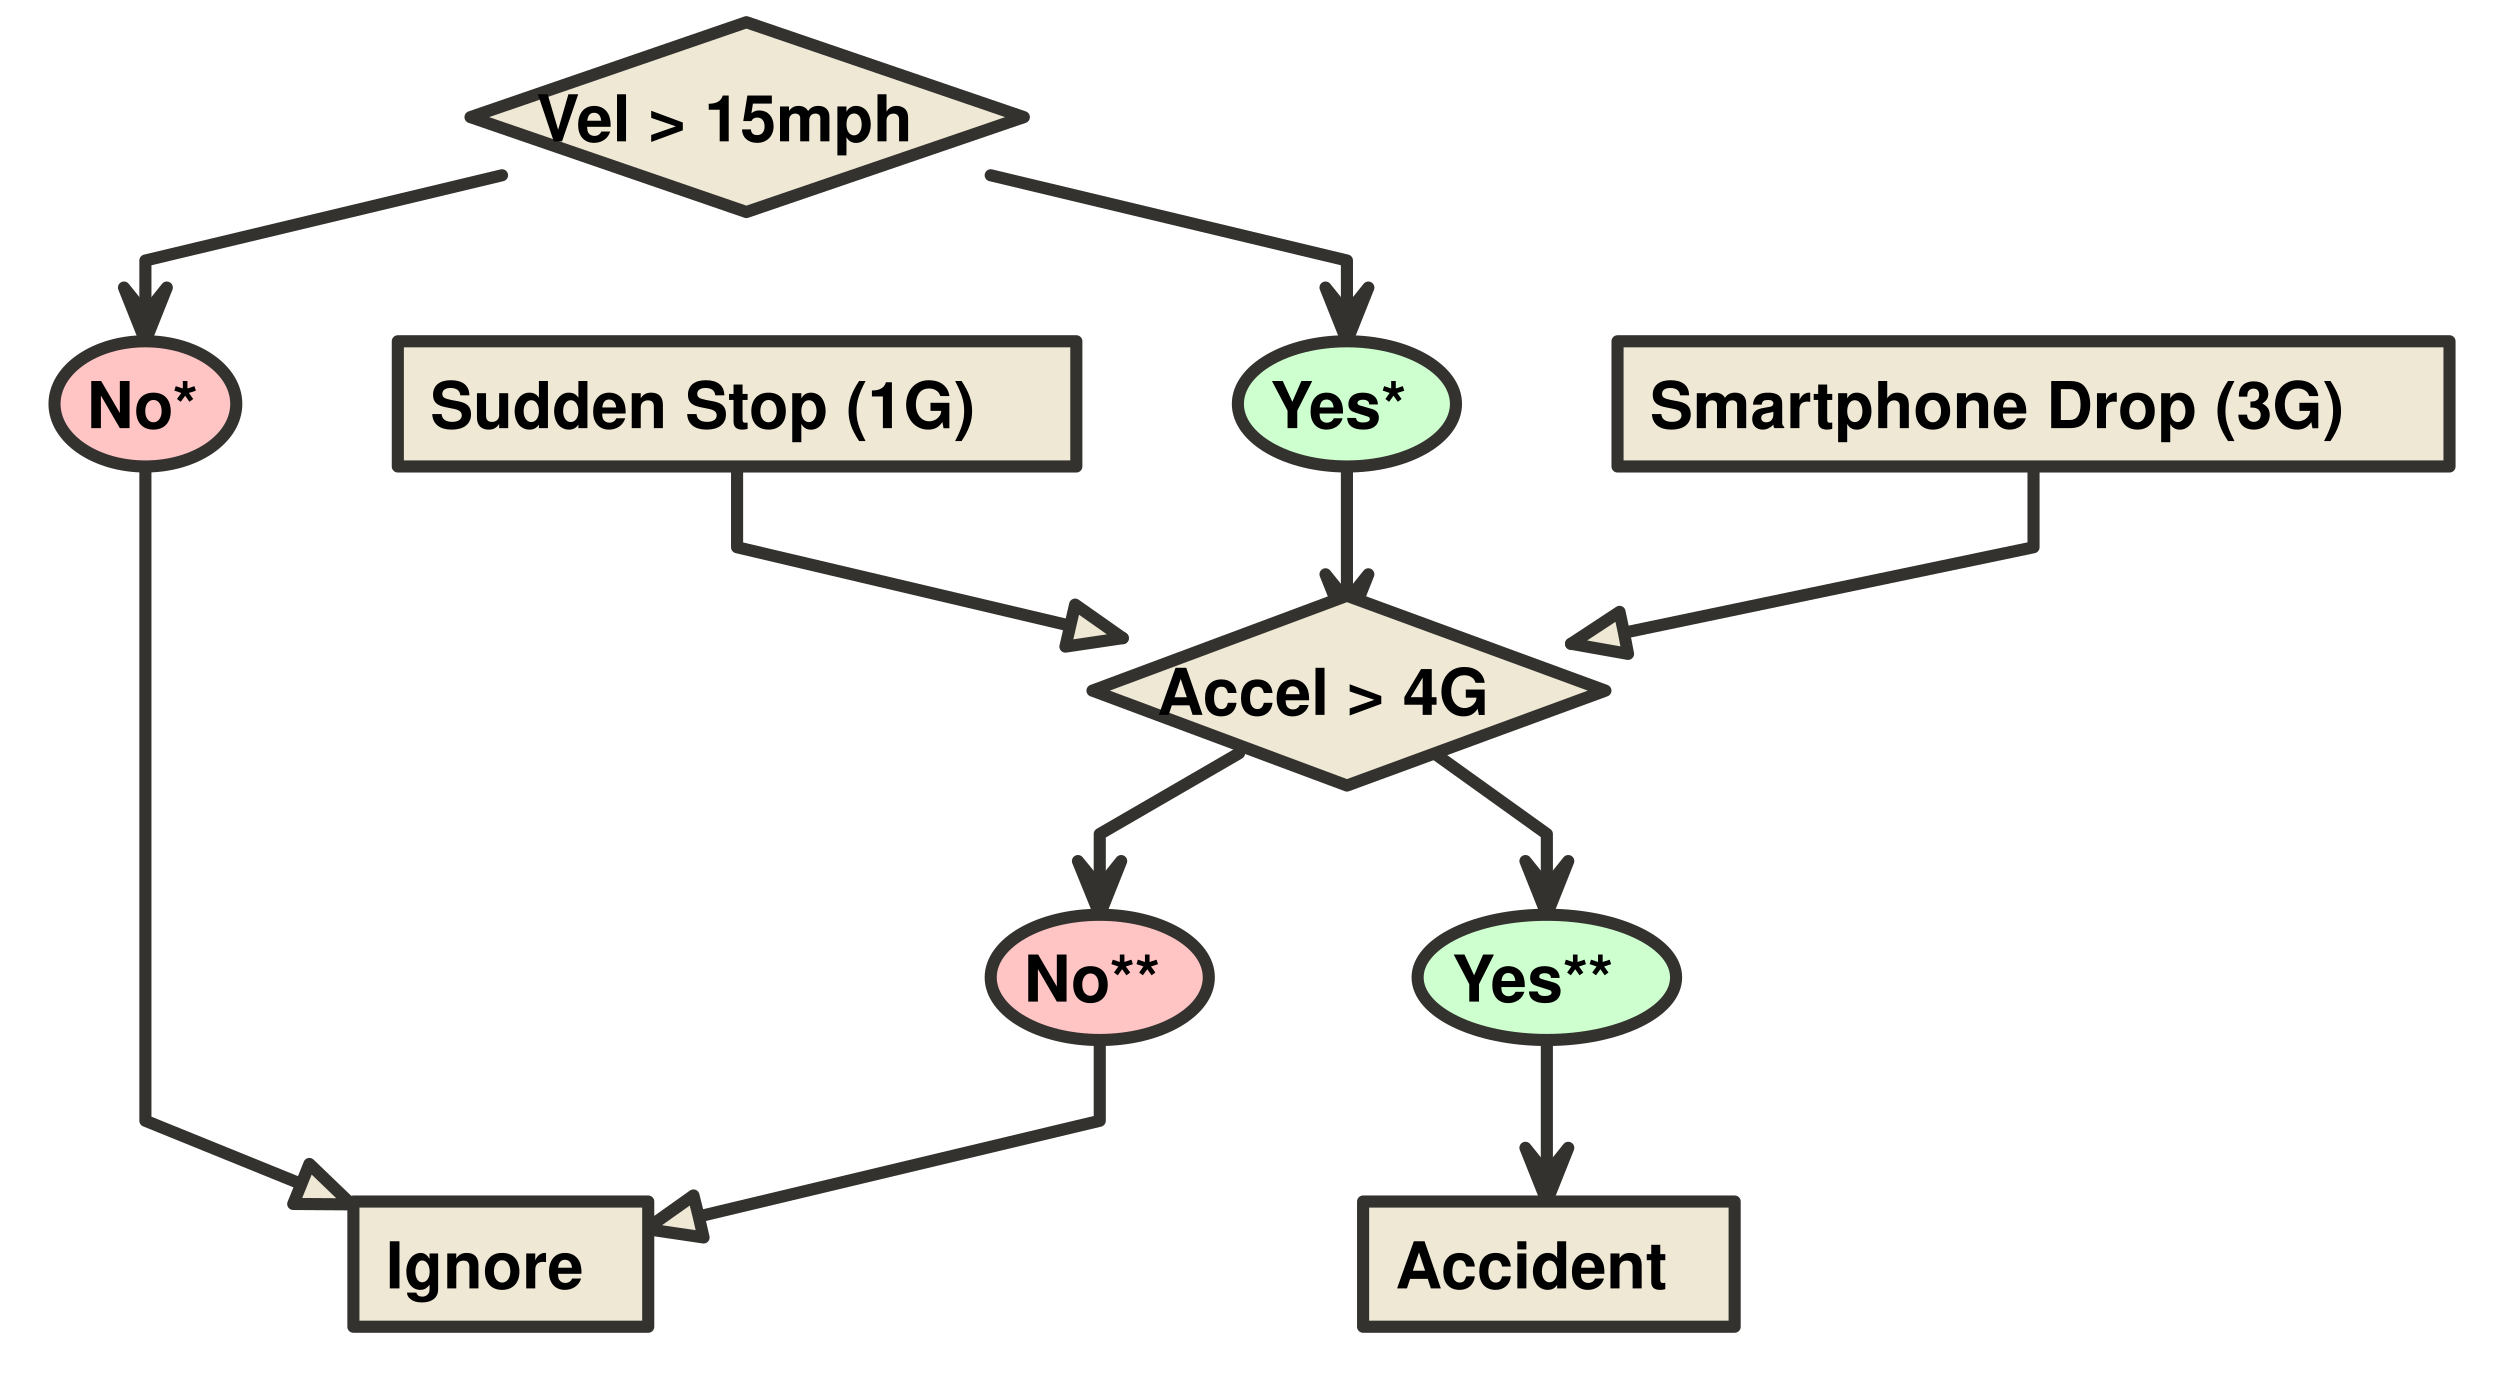
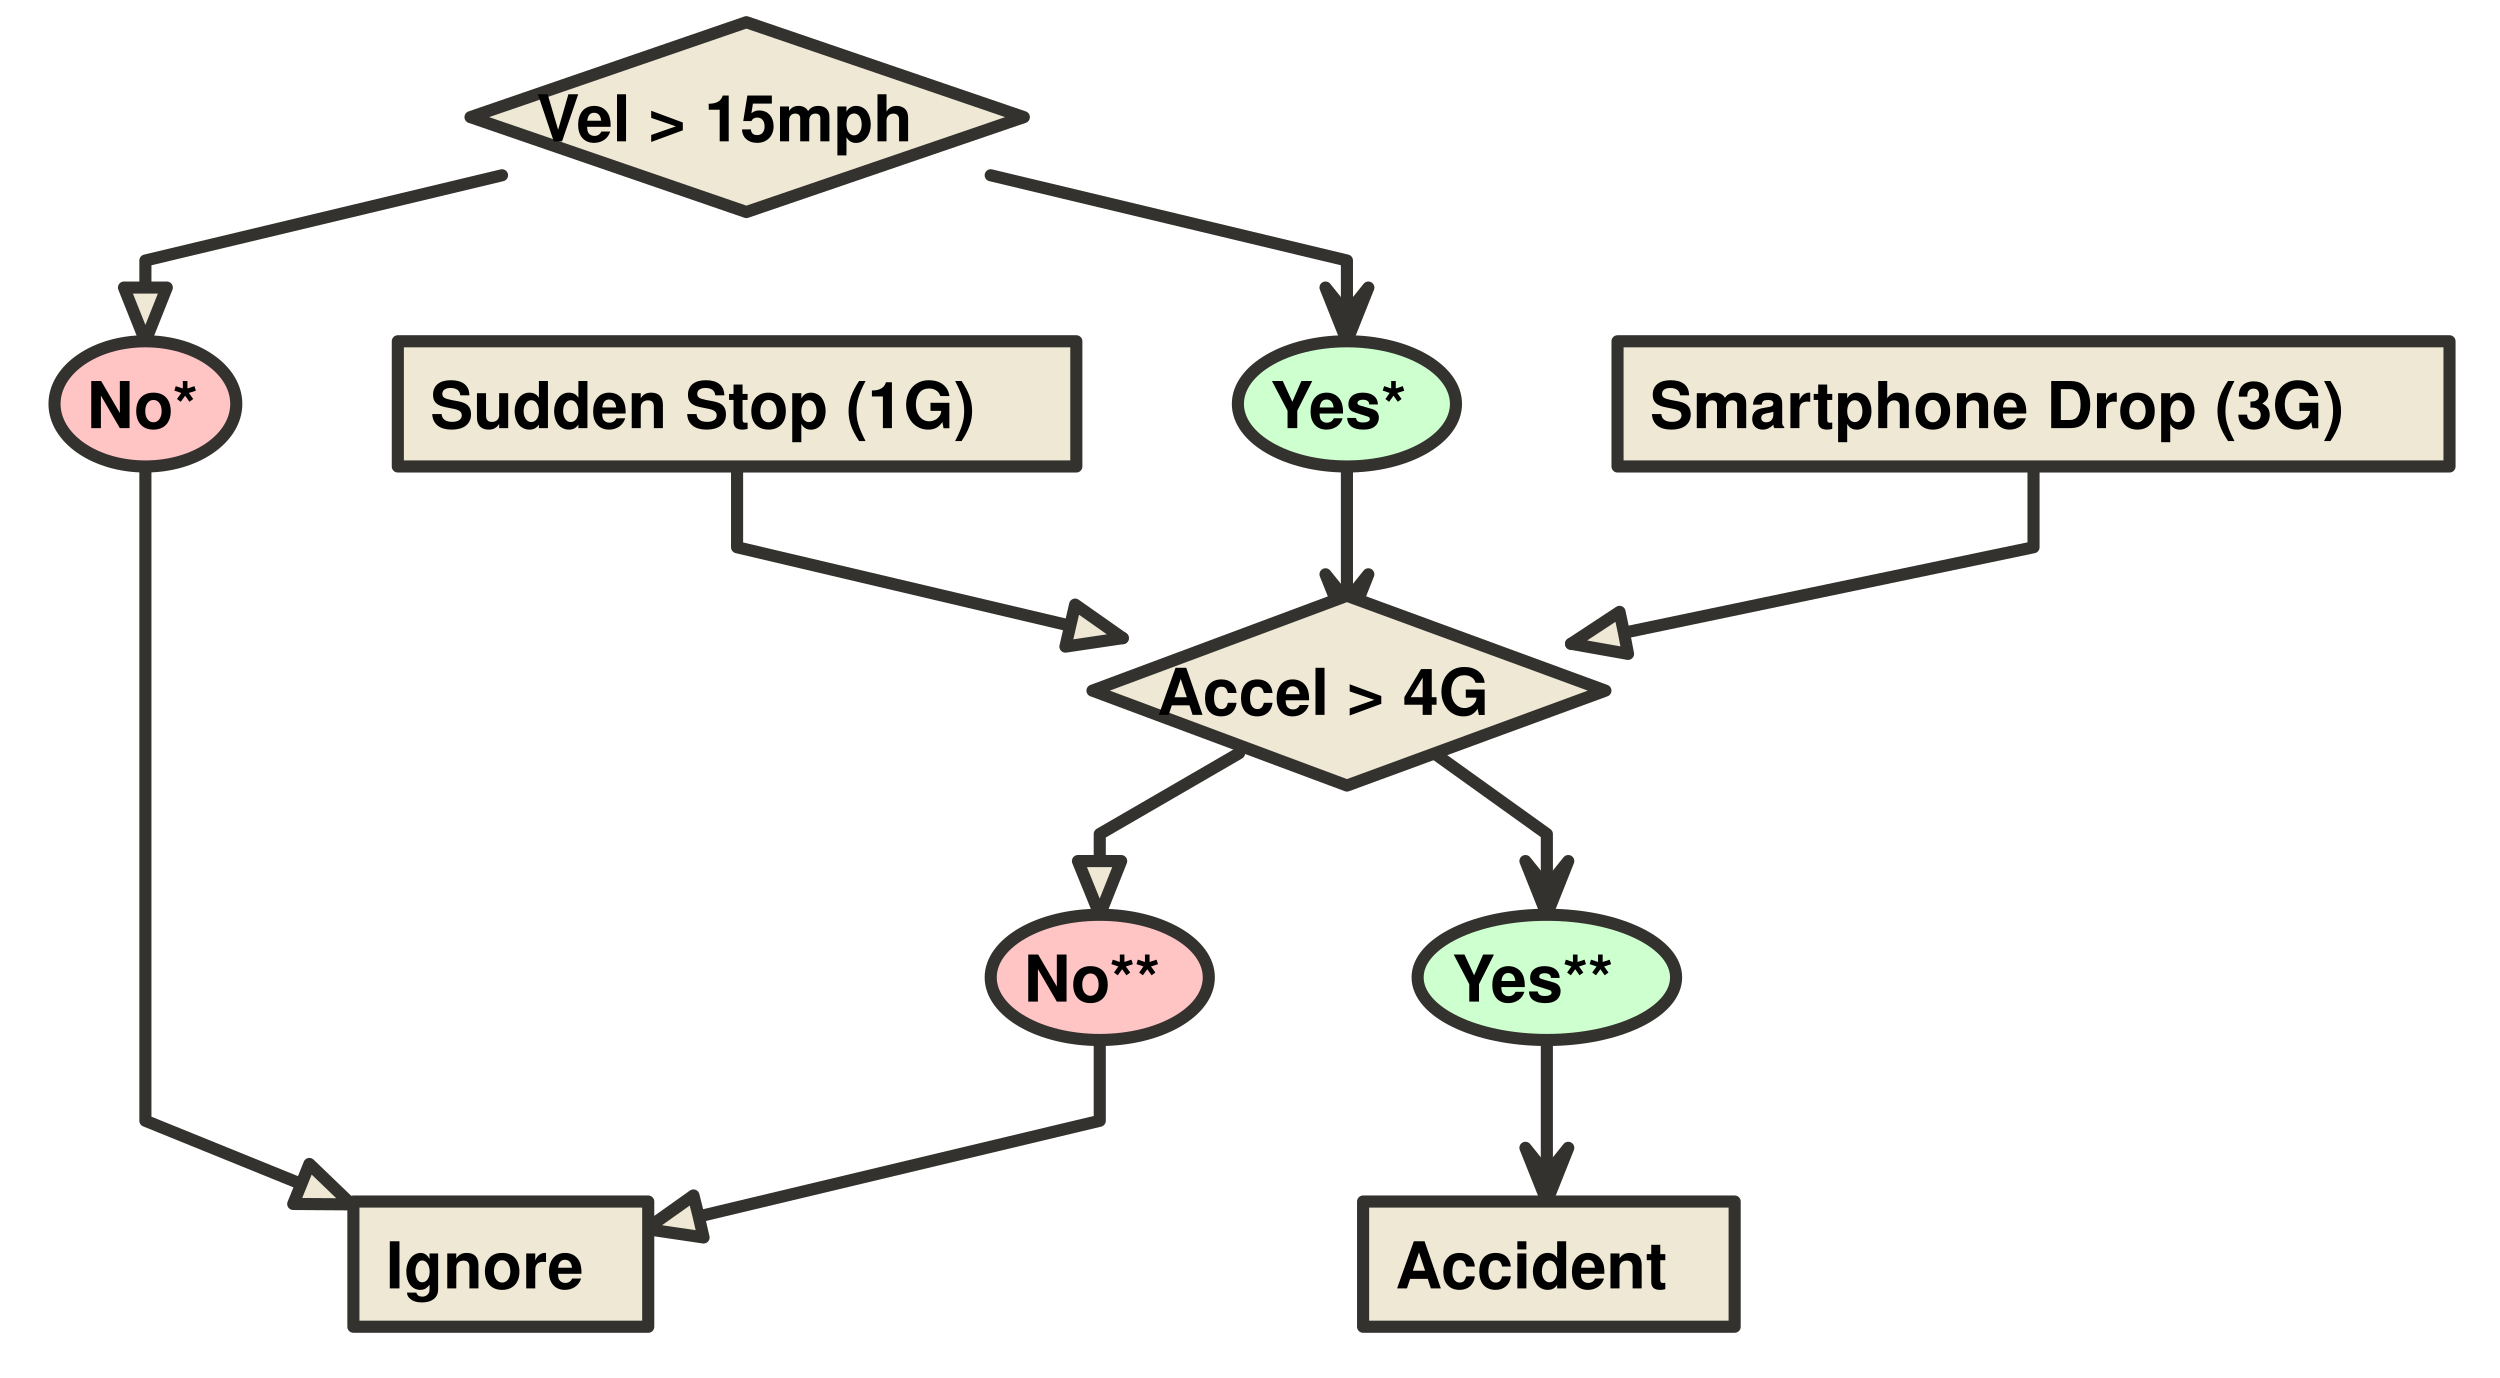
<svg xmlns="http://www.w3.org/2000/svg" width="619" height="341" version="1.1" baseProfile="full" style="font-weight:bold; font-size:12pt; font-family:'Calibri', Helvetica, sans-serif;;stroke-width:3;stroke-linejoin:round;stroke-linecap:round">
  <path d="M124.3 43.4 L36 64.5 L36 84.5 L36 84.5 " style="stroke:#33322E;fill:none;" />
-   <path d="M30.7 71.2 L36 77.8 L41.3 71.2 L36 84.5 Z" style="stroke:#33322E;fill:#33322E;" />
+   <path d="M30.7 71.2 L36 71.2 L41.3 71.2 L36 84.5 Z" style="stroke:#33322E;fill:#eee8d5;" />
  <path d="M245.3 43.4 L333.5 64.5 L333.5 84.5 L333.5 84.5 " style="stroke:#33322E;fill:none;" />
  <path d="M328.2 71.2 L333.5 77.8 L338.8 71.2 L333.5 84.5 Z" style="stroke:#33322E;fill:#33322E;" />
  <path d="M36 115.5 L36 135.5 L36 277.5 L36 277.5 L87 298.2 L87 298.2 " style="stroke:#33322E;fill:none;" />
  <path d="M72.6 298.1 L74.6 293.2 L76.6 288.2 L87 298.2 Z" style="stroke:#33322E;fill:#eee8d5;" />
  <path d="M333.5 115.5 L333.5 135.5 L333.5 155.5 L333.5 155.5 " style="stroke:#33322E;fill:none;" />
  <path d="M328.2 142.2 L333.5 148.8 L338.8 142.2 L333.5 155.5 Z" style="stroke:#33322E;fill:#33322E;" />
  <path d="M306.8 186.5 L272.3 206.5 L272.3 226.5 L272.3 226.5 " style="stroke:#33322E;fill:none;" />
-   <path d="M266.9 213.2 L272.3 219.8 L277.6 213.2 L272.3 226.5 Z" style="stroke:#33322E;fill:#33322E;" />
+   <path d="M266.9 213.2 L272.3 213.2 L277.6 213.2 L272.3 226.5 Z" style="stroke:#33322E;fill:#eee8d5;" />
  <path d="M355.1 186.5 L383 206.5 L383 226.5 L383 226.5 " style="stroke:#33322E;fill:none;" />
  <path d="M377.7 213.2 L383 219.8 L388.3 213.2 L383 226.5 Z" style="stroke:#33322E;fill:#33322E;" />
  <path d="M272.3 257.5 L272.3 277.5 L160 304.3 L160 304.3 " style="stroke:#33322E;fill:none;" />
  <path d="M171.7 296 L173 301.2 L174.2 306.4 L160 304.3 Z" style="stroke:#33322E;fill:#eee8d5;" />
  <path d="M383 257.5 L383 277.5 L383 297.5 L383 297.5 " style="stroke:#33322E;fill:none;" />
  <path d="M377.7 284.2 L383 290.8 L388.3 284.2 L383 297.5 Z" style="stroke:#33322E;fill:#33322E;" />
  <path d="M182.5 115.5 L182.5 135.5 L278 158 L278 158 " style="stroke:#33322E;fill:none;" />
  <path d="M263.8 160.1 L265 154.9 L266.2 149.7 L278 158 Z" style="stroke:#33322E;fill:#eee8d5;" />
  <path d="M503.5 115.5 L503.5 135.5 L389 159.4 L389 159.4 " style="stroke:#33322E;fill:none;" />
  <path d="M401 151.5 L402.1 156.7 L403.1 161.9 L389 159.4 Z" style="stroke:#33322E;fill:#eee8d5;" />
  <path d="M184.8 5.5 L253.5 29 L184.8 52.5 L116.5 29 Z" style="stroke:#33322E;fill:#eee8d5;" />
  <text x="132.8" y="35" style="">Vel &gt; 15mph</text>
  <ellipse cx="36" cy="100" rx="22.5" ry="15.5" style="stroke:#33322E;fill:#ffc5c5;" />
  <text x="21.5" y="106" style="">No*</text>
  <ellipse cx="333.5" cy="100" rx="27" ry="15.5" style="stroke:#33322E;fill:#ceffcf;" />
  <text x="314.5" y="106" style="">Yes*</text>
  <rect x="87.5" y="297.5" height="31" width="73" style="stroke:#33322E;fill:#eee8d5;" />
  <text x="95.5" y="319" style="">Ignore</text>
  <path d="M333.5 147.5 L397.5 171 L333.5 194.5 L270.5 171 Z" style="stroke:#33322E;fill:#eee8d5;" />
  <text x="286.5" y="177" style="">Accel &gt; 4G</text>
  <ellipse cx="272.3" cy="242" rx="27" ry="15.5" style="stroke:#33322E;fill:#ffc5c5;" />
  <text x="253.5" y="248" style="">No**</text>
  <ellipse cx="383" cy="242" rx="32" ry="15.5" style="stroke:#33322E;fill:#ceffcf;" />
  <text x="359.5" y="248" style="">Yes**</text>
  <rect x="337.5" y="297.5" height="31" width="92" style="stroke:#33322E;fill:#eee8d5;" />
  <text x="345.5" y="319" style="">Accident</text>
  <rect x="98.5" y="84.5" height="31" width="168" style="stroke:#33322E;fill:#eee8d5;" />
  <text x="106.5" y="106" style="">Sudden Stop (1G)</text>
  <rect x="400.5" y="84.5" height="31" width="206" style="stroke:#33322E;fill:#eee8d5;" />
  <text x="408.5" y="106" style="">Smartphone Drop (3G)</text>
</svg>
